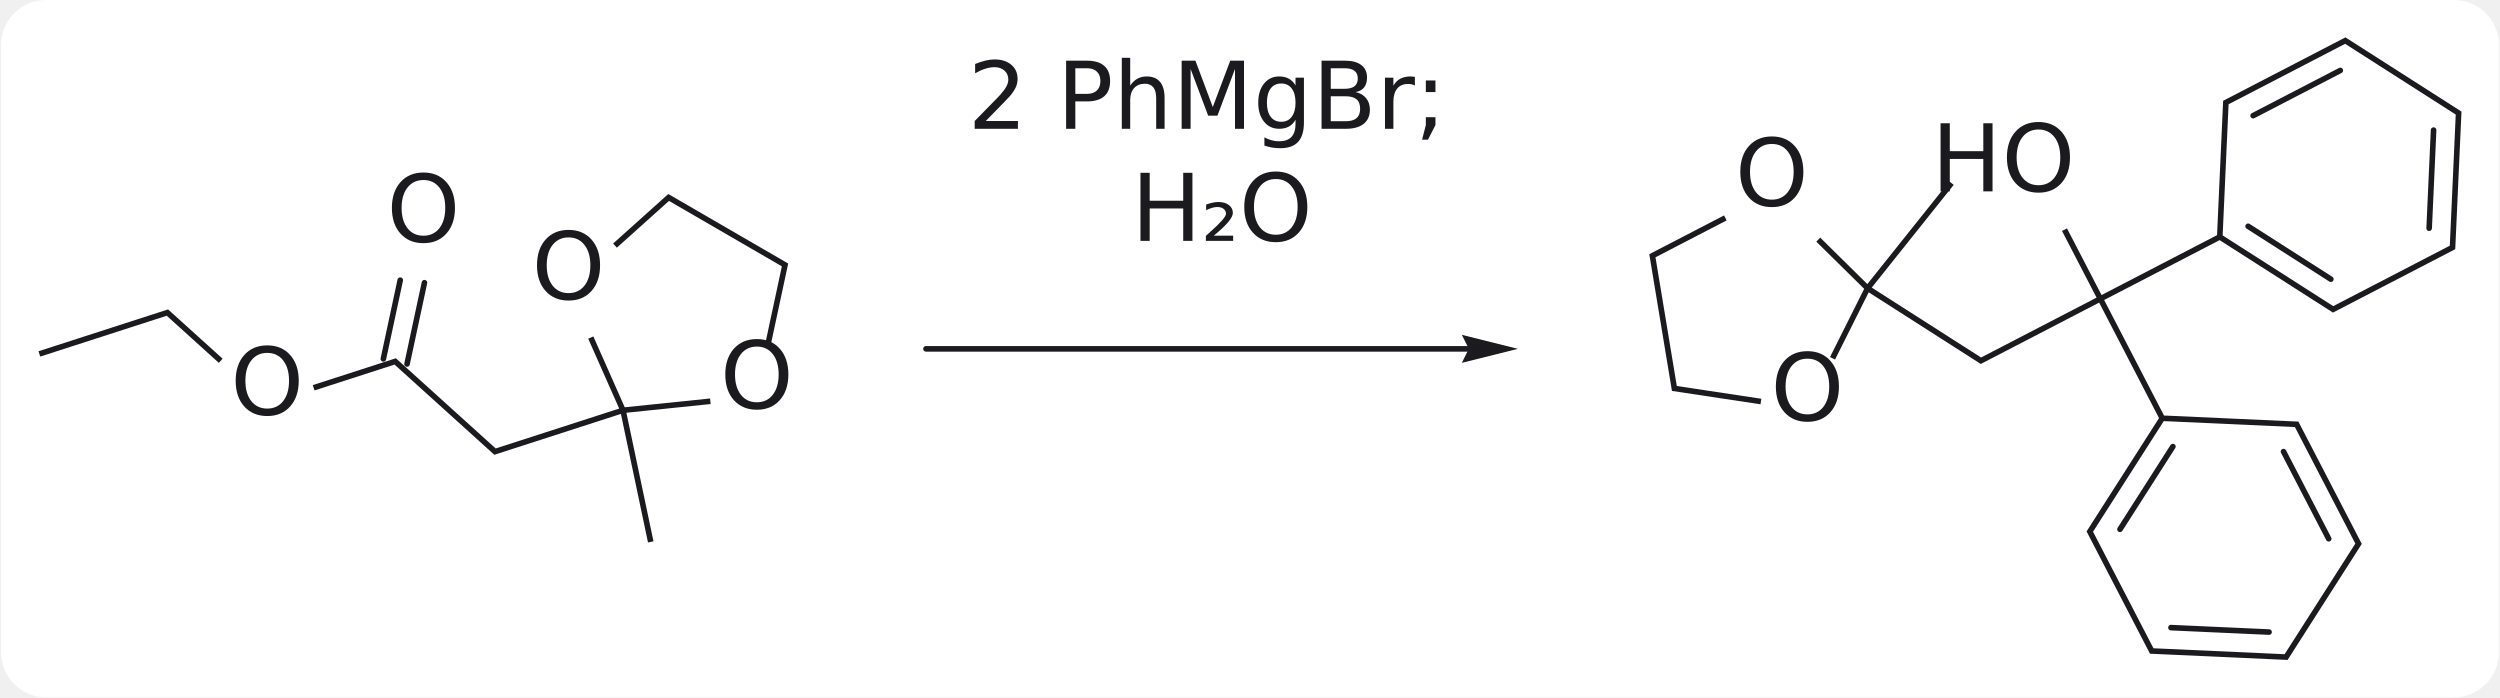
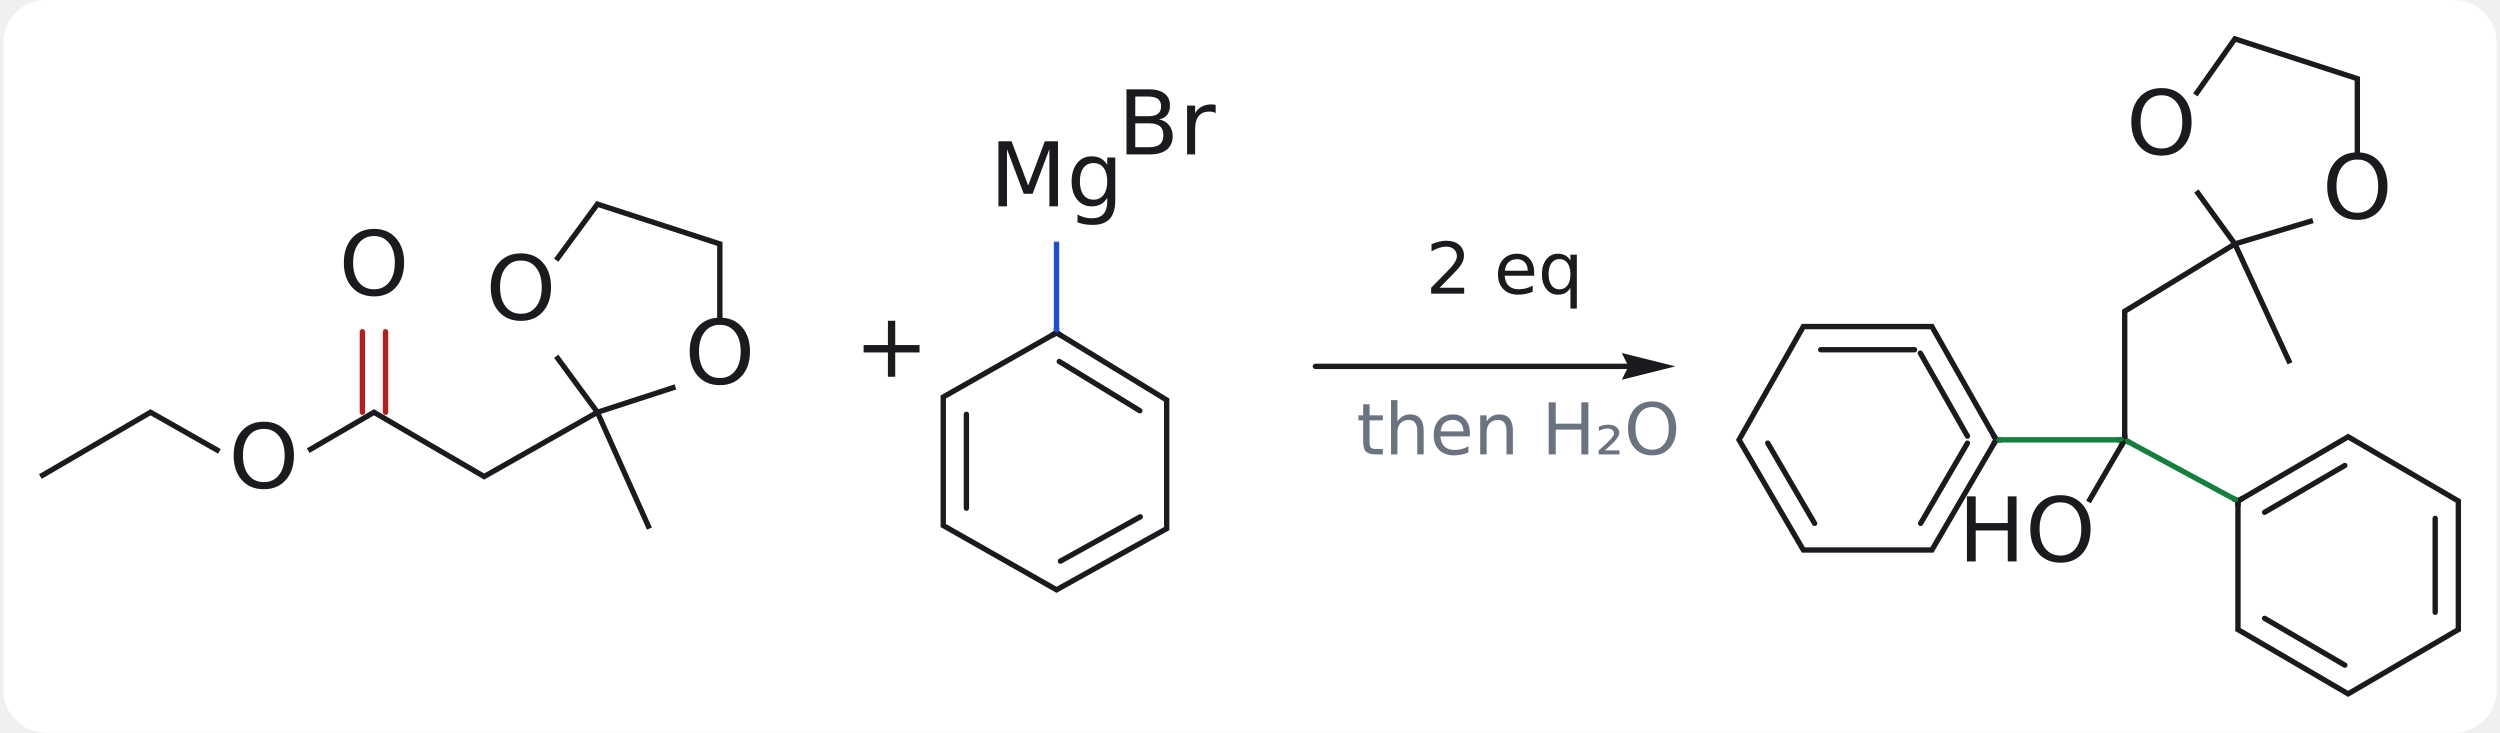
- <svg xmlns="http://www.w3.org/2000/svg" viewBox="-11.936 -12.676 779.849 217.72" width="484" height="135">
+ <svg xmlns="http://www.w3.org/2000/svg" viewBox="-12.108 -119.698 814.649 239.378" width="505" height="148">
  <style>.c-ink.fill{fill:#1b1b1f}.c-ink.stroke{stroke:#1b1b1f}.c-arrow.fill{fill:#c2410c}.c-arrow.stroke{stroke:#c2410c}.c-nu.fill{fill:#1d4ed8}.c-nu.stroke{stroke:#1d4ed8}.c-el.fill{fill:#b91c1c}.c-el.stroke{stroke:#b91c1c}.c-good.fill{fill:#15803d}.c-good.stroke{stroke:#15803d}.c-muted.fill{fill:#6b7280}.c-muted.stroke{stroke:#6b7280}.card{fill:#ffffff}@media (prefers-color-scheme: dark){.c-ink.fill{fill:#e6e6ea}.c-ink.stroke{stroke:#e6e6ea}.c-arrow.fill{fill:#ff9f5a}.c-arrow.stroke{stroke:#ff9f5a}.c-nu.fill{fill:#8ab4ff}.c-nu.stroke{stroke:#8ab4ff}.c-el.fill{fill:#ff8a8a}.c-el.stroke{stroke:#ff8a8a}.c-good.fill{fill:#6ee7a0}.c-good.stroke{stroke:#6ee7a0}.c-muted.fill{fill:#9ca3af}.c-muted.stroke{stroke:#9ca3af}.card{fill:#1e1e1e}}</style>
-   <rect class="card" x="-11.936" y="-12.676" width="779.849" height="217.720" rx="14" />
-   <line class="c-ink stroke" x1="107.401" y1="99.377" x2="112.671" y2="74.8" stroke-width="1.75" stroke-linecap="round" />
-   <line class="c-ink stroke" x1="114.793" y1="100.963" x2="120.233" y2="75.593" stroke-width="1.75" stroke-linecap="round" />
-   <line class="c-ink stroke" x1="689.626" y1="57.974" x2="715.457" y2="74.49" stroke-width="1.75" stroke-linecap="round" />
-   <line class="c-ink stroke" x1="746.153" y1="58.575" x2="747.54" y2="27.947" stroke-width="1.75" stroke-linecap="round" />
-   <line class="c-ink stroke" x1="718.41" y1="9.321" x2="691.191" y2="23.434" stroke-width="1.75" stroke-linecap="round" />
-   <line class="c-ink stroke" x1="666.138" y1="126.757" x2="649.622" y2="152.588" stroke-width="1.75" stroke-linecap="round" />
-   <line class="c-ink stroke" x1="665.537" y1="183.284" x2="696.165" y2="184.671" stroke-width="1.75" stroke-linecap="round" />
-   <line class="c-ink stroke" x1="714.791" y1="155.541" x2="700.678" y2="128.322" stroke-width="1.75" stroke-linecap="round" />
-   <path class="c-ink fill stroke" d="M0.269 98.657 L39.756 85.905 L40.179 83.93 L-0.269 96.992 Z M39.756 85.905 L56.035 100.616 L57.208 99.318 L40.179 83.93 Z M85.906 109.225 L110.885 101.158 L111.309 99.182 L85.368 107.559 Z M110.885 101.158 L142.047 129.317 L142.47 127.342 L111.309 99.182 Z M142.047 129.317 L181.57 116.554 L182.226 115.423 L181.032 114.889 L142.47 127.342 Z M181.57 116.554 L190.028 156.701 L191.741 156.34 L183.283 116.193 L182.226 115.423 Z M183.283 116.193 L209.586 113.476 L209.406 111.735 L182.768 114.487 L182.226 115.423 Z M228.225 95.594 L233.799 69.603 L231.821 70.479 L226.514 95.227 Z M233.799 69.603 L196.363 47.9 L196.586 50.051 L231.821 70.479 Z M196.363 47.9 L179.135 63.356 L180.304 64.659 L196.586 50.051 Z M171.367 93.074 L181.032 114.889 L182.226 115.423 L182.768 114.487 L172.967 92.365 Z M631.52 59.435 L642.311 80.247 L643.491 80.621 L643.865 79.442 L633.074 58.629 Z M644.67 80.995 L680.731 62.298 L680.777 61.289 L679.926 60.745 L643.865 79.442 L643.491 80.621 Z M680.731 62.298 L716.116 84.923 L716.208 82.905 L681.674 60.824 L680.777 61.289 Z M716.116 84.923 L754.3 65.126 L752.597 64.037 L716.208 82.905 Z M754.3 65.126 L756.246 22.16 L754.452 23.09 L752.597 64.037 Z M756.246 22.16 L720.01 -1.009 L719.918 1.009 L754.452 23.09 Z M720.01 -1.009 L681.827 18.788 L683.529 19.876 L719.918 1.009 Z M643.116 81.801 L661.813 117.862 L662.823 117.908 L663.367 117.056 L644.67 80.995 L643.491 80.621 Z M661.813 117.862 L639.189 153.247 L641.207 153.339 L663.288 118.805 L662.823 117.908 Z M639.189 153.247 L658.986 191.43 L660.074 189.728 L641.207 153.339 Z M658.986 191.43 L701.952 193.377 L701.022 191.583 L660.074 189.728 Z M701.952 193.377 L725.121 157.141 L723.103 157.049 L701.022 191.583 Z M725.121 157.141 L705.324 118.957 L704.236 120.66 L723.103 157.049 Z M642.311 80.247 L606.25 98.944 L606.159 100.963 L643.116 81.801 L643.491 80.621 Z M606.25 98.944 L572.109 77.115 L570.819 77.329 L571.166 78.589 L606.159 100.963 Z M572.109 77.115 L597.702 45.048 L596.335 43.956 L570.741 76.023 L570.819 77.329 Z M570.741 76.023 L556.033 61.522 L554.804 62.768 L569.752 77.506 L570.819 77.329 Z M526 54.587 L502.657 66.689 L504.592 67.658 L526.806 56.14 Z M502.657 66.689 L509.729 109.379 L511.248 107.839 L504.592 67.658 Z M509.729 109.379 L537.379 113.558 L537.64 111.827 L511.248 107.839 Z M681.827 18.788 L679.926 60.745 L680.777 61.289 L681.674 60.824 L683.529 19.876 Z M705.324 118.957 L663.367 117.056 L662.823 117.908 L663.288 118.805 L704.236 120.66 Z M560.658 99.58 L571.166 78.589 L570.819 77.329 L569.752 77.506 L559.093 98.797 Z " stroke-width="0" stroke-linecap="round" stroke-linejoin="round" />
-   <text class="c-ink fill" xml:space="preserve" x="59.651" y="96.621" font-family="DejaVu Sans, Noto Sans CJK KR, Noto Sans CJK JP, sans-serif" font-size="29.167" font-weight="normal" font-style="normal" text-decoration="none" dominant-baseline="text-before-edge">O</text>
-   <text class="c-ink fill" xml:space="preserve" x="108.424" y="42.647" font-family="DejaVu Sans, Noto Sans CJK KR, Noto Sans CJK JP, sans-serif" font-size="29.167" font-weight="normal" font-style="normal" text-decoration="none" dominant-baseline="text-before-edge">O</text>
-   <text class="c-ink fill" xml:space="preserve" x="212.525" y="94.651" font-family="DejaVu Sans, Noto Sans CJK KR, Noto Sans CJK JP, sans-serif" font-size="29.167" font-weight="normal" font-style="normal" text-decoration="none" dominant-baseline="text-before-edge">O</text>
-   <text class="c-ink fill" xml:space="preserve" x="153.733" y="60.567" font-family="DejaVu Sans, Noto Sans CJK KR, Noto Sans CJK JP, sans-serif" font-size="29.167" font-weight="normal" font-style="normal" text-decoration="none" dominant-baseline="text-before-edge">O</text>
-   <text class="c-ink fill" xml:space="preserve" x="612.68" y="26.879" font-family="DejaVu Sans, Noto Sans CJK KR, Noto Sans CJK JP, sans-serif" font-size="29.167" font-weight="normal" font-style="normal" text-decoration="none" dominant-baseline="text-before-edge">O</text>
-   <text class="c-ink fill" xml:space="preserve" x="590.748" y="26.879" font-family="DejaVu Sans, Noto Sans CJK KR, Noto Sans CJK JP, sans-serif" font-size="29.167" font-weight="normal" font-style="normal" text-decoration="none" dominant-baseline="text-before-edge">H</text>
-   <text class="c-ink fill" xml:space="preserve" x="529.432" y="31.385" font-family="DejaVu Sans, Noto Sans CJK KR, Noto Sans CJK JP, sans-serif" font-size="29.167" font-weight="normal" font-style="normal" text-decoration="none" dominant-baseline="text-before-edge">O</text>
-   <text class="c-ink fill" xml:space="preserve" x="540.538" y="98.429" font-family="DejaVu Sans, Noto Sans CJK KR, Noto Sans CJK JP, sans-serif" font-size="29.167" font-weight="normal" font-style="normal" text-decoration="none" dominant-baseline="text-before-edge">O</text>
-   <path class="c-ink stroke" d="M276.825 96.24 L457.25 96.24 " fill="none" stroke-width="1.75" stroke-linecap="round" stroke-linejoin="round" />
-   <path class="c-ink fill stroke" d="M461.625 96.24 L444.125 91.865 L446.312 96.24 L444.125 100.615 Z " stroke-width="0" stroke-linecap="round" stroke-linejoin="round" />
-   <text class="c-ink fill" xml:space="preserve" x="289.885" y="7.34" font-family="DejaVu Sans, Noto Sans CJK KR, Noto Sans CJK JP, sans-serif" font-size="29.167" font-weight="normal" font-style="normal" text-decoration="none" dominant-baseline="text-before-edge">2 PhMgBr; </text>
-   <text class="c-ink fill" xml:space="preserve" x="340.934" y="42.34" font-family="DejaVu Sans, Noto Sans CJK KR, Noto Sans CJK JP, sans-serif" font-size="29.167" font-weight="normal" font-style="normal" text-decoration="none" dominant-baseline="text-before-edge">H₂O</text>
+   <rect class="card" x="-12.108" y="-119.698" width="814.649" height="239.378" rx="14" />
+   <path class="c-el stroke" d="M105.22 15 L105.22 -11.303 " fill="none" stroke-width="1.75" stroke-linecap="round" stroke-linejoin="round" />
+   <path class="c-el stroke" d="M112.78 15 L112.78 -11.303 " fill="none" stroke-width="1.75" stroke-linecap="round" stroke-linejoin="round" />
+   <line class="c-ink stroke" x1="302.56" y1="15.67" x2="302.56" y2="46.33" stroke-width="1.75" stroke-linecap="round" />
+   <line class="c-ink stroke" x1="333.285" y1="63.638" x2="359.372" y2="49.145" stroke-width="1.75" stroke-linecap="round" />
+   <line class="c-ink stroke" x1="359.22" y1="14.494" x2="332.896" y2="-1.593" stroke-width="1.75" stroke-linecap="round" />
+   <line class="c-ink stroke" x1="629.613" y1="25.088" x2="614.327" y2="51.293" stroke-width="1.75" stroke-linecap="round" />
+   <line class="c-ink stroke" x1="579.673" y1="51.293" x2="564.387" y2="25.088" stroke-width="1.75" stroke-linecap="round" />
+   <line class="c-ink stroke" x1="581.67" y1="-5.44" x2="612.33" y2="-5.44" stroke-width="1.75" stroke-linecap="round" />
+   <line class="c-ink stroke" x1="726.707" y1="47.673" x2="752.912" y2="32.387" stroke-width="1.75" stroke-linecap="round" />
+   <line class="c-ink stroke" x1="782.44" y1="49.67" x2="782.44" y2="80.33" stroke-width="1.75" stroke-linecap="round" />
+   <line class="c-ink stroke" x1="752.912" y1="97.613" x2="726.707" y2="82.327" stroke-width="1.75" stroke-linecap="round" />
+   <line class="c-ink stroke" x1="614.224" y1="-4.337" x2="629.626" y2="22.801" stroke-width="1.75" stroke-linecap="round" />
+   <path class="c-ink fill stroke" d="M332.875 -11.491 L332.875 -12.75 L331.125 -12.75 L331.125 -11.51 L332 -11 Z M331.125 -11.51 L330.046 -10.897 L330.91 -9.375 L331.984 -9.985 L332 -11 Z M331.984 -9.985 L333.037 -9.341 L333.95 -10.834 L332.875 -11.491 L332 -11 Z " stroke-width="0" stroke-linecap="round" stroke-linejoin="round" />
+   <path class="c-ink fill stroke" d="M681.875 23.478 L681.875 22.25 L680.125 22.25 L680.125 23.125 L681 24 Z M679.477 24.875 L679.036 25.631 L680.547 26.513 L681.329 25.173 L681 24 Z M680.125 23.125 L678.602 23.125 L678.602 24.875 L679.477 24.875 L681 24 Z M681.329 25.173 L682.124 25.602 L682.956 24.062 L681.875 23.478 L681 24 Z " stroke-width="0" stroke-linecap="round" stroke-linejoin="round" />
+   <path class="c-ink fill stroke" d="M639.503 24.875 L640.75 24.875 L640.75 23.125 L639.51 23.125 L639 24 Z M637.99 23.994 L637.362 25.071 L638.874 25.953 L639.503 24.875 L639 24 Z M639.51 23.125 L638.897 22.046 L637.375 22.91 L637.99 23.994 L639 24 Z " stroke-width="0" stroke-linecap="round" stroke-linejoin="round" />
+   <path class="c-ink fill stroke" d="M717.984 42.997 L716.877 42.398 L716.044 43.938 L717.125 44.522 L718 44 Z M718.875 44.503 L719.952 43.874 L719.071 42.362 L717.984 42.997 L718 44 Z M717.125 44.522 L717.125 45.75 L718.875 45.75 L718.875 44.503 L718 44 Z " stroke-width="0" stroke-linecap="round" stroke-linejoin="round" />
+   <path class="c-ink fill stroke" d="M0.441 36.756 L36.006 16.01 L35.994 13.991 L-0.441 35.244 Z M36.006 16.01 L58.061 28.527 L58.924 27.005 L35.994 13.991 Z M87.948 28.293 L109 16.013 L109 13.987 L87.067 26.781 Z M109 16.013 L144.994 37.01 L145.006 34.99 L109 13.987 Z M144.994 37.01 L181.594 16.236 L182 15 L180.712 14.725 L145.006 34.99 Z M181.594 16.236 L198.201 53.357 L199.799 52.643 L183.196 15.531 L182 15 Z M182.331 13.973 L169.247 -3.822 L167.837 -2.785 L180.712 14.725 L182 15 Z M169.247 -34.178 L182.331 -51.973 L181.669 -54.027 L167.837 -35.215 Z M182.331 -51.973 L221.125 -39.364 L222.875 -40.636 L181.669 -54.027 Z M221.125 -39.364 L221.125 -13.697 L222.875 -13.697 L222.875 -40.636 Z M207.222 5.883 L182.331 13.973 L182 15 L183.196 15.531 L207.763 7.547 Z M331.125 -11.51 L294.125 9.49 L295.875 10.509 L331.984 -9.985 L332 -11 Z M294.125 9.49 L294.125 52.509 L295.875 51.49 L295.875 10.509 Z M294.125 52.509 L331.995 74.004 L332.005 71.996 L295.875 51.49 Z M331.995 74.004 L368.875 53.515 L367.125 52.485 L332.005 71.996 Z M368.875 53.515 L368.875 10.509 L367.125 11.491 L367.125 52.485 Z M368.875 10.509 L332.875 -11.491 L332 -11 L331.984 -9.985 L367.125 11.491 Z M735.794 -1.367 L718.217 -39.452 L717 -40 L716.617 -38.741 L734.206 -0.633 Z M715.735 -40.252 L680.125 -18.491 L681.875 -17.509 L716.617 -38.741 L717 -40 Z M680.125 -18.491 L680.125 23.125 L681 24 L681.875 23.478 L681.875 -17.509 Z M679.477 24.875 L668.401 43.862 L669.912 44.744 L681.329 25.173 L681 24 Z M637.99 23.994 L617.497 59.125 L618.503 60.875 L639.503 24.875 L639 24 Z M617.497 59.125 L576.503 59.125 L575.497 60.875 L618.503 60.875 Z M576.503 59.125 L556.01 23.994 L553.99 24.006 L575.497 60.875 Z M556.01 23.994 L576.51 -12.125 L575.49 -13.875 L553.99 24.006 Z M576.51 -12.125 L617.49 -12.125 L618.51 -13.875 L575.49 -13.875 Z M718.875 44.503 L754 24.013 L754 21.987 L717.984 42.997 L718 44 Z M754 24.013 L789.125 44.503 L790.875 43.497 L754 21.987 Z M789.125 44.503 L789.125 85.497 L790.875 86.503 L790.875 43.497 Z M789.125 85.497 L754 105.987 L754 108.013 L790.875 86.503 Z M754 105.987 L718.875 85.497 L717.125 86.503 L754 108.013 Z M717.343 -41.016 L705.124 -57.818 L703.708 -56.789 L715.735 -40.252 L717 -40 Z M704.795 -88.192 L717.343 -105.969 L716.657 -108.031 L703.365 -89.201 Z M717.343 -105.969 L756.125 -93.364 L757.875 -94.636 L716.657 -108.031 Z M756.125 -93.364 L756.125 -67.697 L757.875 -67.697 L757.875 -94.636 Z M742.241 -48.486 L717.343 -41.016 L717 -40 L718.217 -39.452 L742.744 -46.81 Z M617.49 -12.125 L637.99 23.994 L639 24 L639.51 23.125 L618.51 -13.875 Z M718.875 85.497 L718.875 44.503 L718 44 L717.125 44.522 L717.125 86.503 Z " stroke-width="0" stroke-linecap="round" stroke-linejoin="round" />
+   <path class="c-nu fill stroke" d="M331.125 -40.735 L331.125 -11.51 L332 -11 L332.875 -11.491 L332.875 -40.735 Z " stroke-width="0" stroke-linecap="round" stroke-linejoin="round" />
+   <path class="c-good fill stroke" d="M680.125 23.125 L639.51 23.125 L639 24 L639.503 24.875 L679.477 24.875 L681 24 Z M681.329 25.173 L717.125 44.522 L718 44 L717.984 42.997 L681.875 23.478 L681 24 Z " stroke-width="0" stroke-linecap="round" stroke-linejoin="round" />
+   <text class="c-ink fill" xml:space="preserve" x="61.521" y="19.544" font-family="DejaVu Sans, Noto Sans CJK KR, Noto Sans CJK JP, sans-serif" font-size="29.167" font-weight="normal" font-style="normal" text-decoration="none" dominant-baseline="text-before-edge">O</text>
+   <text class="c-ink fill" xml:space="preserve" x="97.521" y="-43.456" font-family="DejaVu Sans, Noto Sans CJK KR, Noto Sans CJK JP, sans-serif" font-size="29.167" font-weight="normal" font-style="normal" text-decoration="none" dominant-baseline="text-before-edge">O</text>
+   <text class="c-ink fill" xml:space="preserve" x="145.521" y="-35.456" font-family="DejaVu Sans, Noto Sans CJK KR, Noto Sans CJK JP, sans-serif" font-size="29.167" font-weight="normal" font-style="normal" text-decoration="none" dominant-baseline="text-before-edge">O</text>
+   <text class="c-ink fill" xml:space="preserve" x="210.521" y="-14.456" font-family="DejaVu Sans, Noto Sans CJK KR, Noto Sans CJK JP, sans-serif" font-size="29.167" font-weight="normal" font-style="normal" text-decoration="none" dominant-baseline="text-before-edge">O</text>
+   <text class="c-ink fill" xml:space="preserve" x="352" y="-89.442" font-family="DejaVu Sans, Noto Sans CJK KR, Noto Sans CJK JP, sans-serif" font-size="29.167" font-weight="normal" font-style="normal" text-decoration="none" dominant-baseline="text-before-edge">Br</text>
+   <text class="c-ink fill" xml:space="preserve" x="310.161" y="-72.475" font-family="DejaVu Sans, Noto Sans CJK KR, Noto Sans CJK JP, sans-serif" font-size="29.167" font-weight="normal" font-style="normal" text-decoration="none" dominant-baseline="text-before-edge">Mg</text>
+   <text class="c-ink fill" xml:space="preserve" x="648.521" y="43.544" font-family="DejaVu Sans, Noto Sans CJK KR, Noto Sans CJK JP, sans-serif" font-size="29.167" font-weight="normal" font-style="normal" text-decoration="none" dominant-baseline="text-before-edge">O</text>
+   <text class="c-ink fill" xml:space="preserve" x="626.589" y="43.544" font-family="DejaVu Sans, Noto Sans CJK KR, Noto Sans CJK JP, sans-serif" font-size="29.167" font-weight="normal" font-style="normal" text-decoration="none" dominant-baseline="text-before-edge">H</text>
+   <text class="c-ink fill" xml:space="preserve" x="681.521" y="-89.456" font-family="DejaVu Sans, Noto Sans CJK KR, Noto Sans CJK JP, sans-serif" font-size="29.167" font-weight="normal" font-style="normal" text-decoration="none" dominant-baseline="text-before-edge">O</text>
+   <text class="c-ink fill" xml:space="preserve" x="745.521" y="-68.456" font-family="DejaVu Sans, Noto Sans CJK KR, Noto Sans CJK JP, sans-serif" font-size="29.167" font-weight="normal" font-style="normal" text-decoration="none" dominant-baseline="text-before-edge">O</text>
+   <path class="c-ink stroke" d="M416.577 0 L529.803 0 " fill="none" stroke-width="1.75" stroke-linecap="round" stroke-linejoin="round" />
+   <path class="c-ink fill stroke" d="M534.178 0 L516.678 -4.375 L518.865 0 L516.678 4.375 Z " stroke-width="0" stroke-linecap="round" stroke-linejoin="round" />
+   <text class="c-ink fill" xml:space="preserve" x="265.882" y="-16.8" font-family="DejaVu Sans, Noto Sans CJK KR, Noto Sans CJK JP, sans-serif" font-size="29.167" font-weight="normal" font-style="normal" text-decoration="none" dominant-baseline="text-before-edge">+</text>
+   <text class="c-ink fill" xml:space="preserve" x="452.697" y="-39.9" font-family="DejaVu Sans, Noto Sans CJK KR, Noto Sans CJK JP, sans-serif" font-size="23.333" font-weight="normal" font-style="normal" text-decoration="none" dominant-baseline="text-before-edge">2 eq</text>
+   <text class="c-muted fill" xml:space="preserve" x="430.017" y="12.6" font-family="DejaVu Sans, Noto Sans CJK KR, Noto Sans CJK JP, sans-serif" font-size="23.333" font-weight="normal" font-style="normal" text-decoration="none" dominant-baseline="text-before-edge">then H₂O</text>
</svg>
